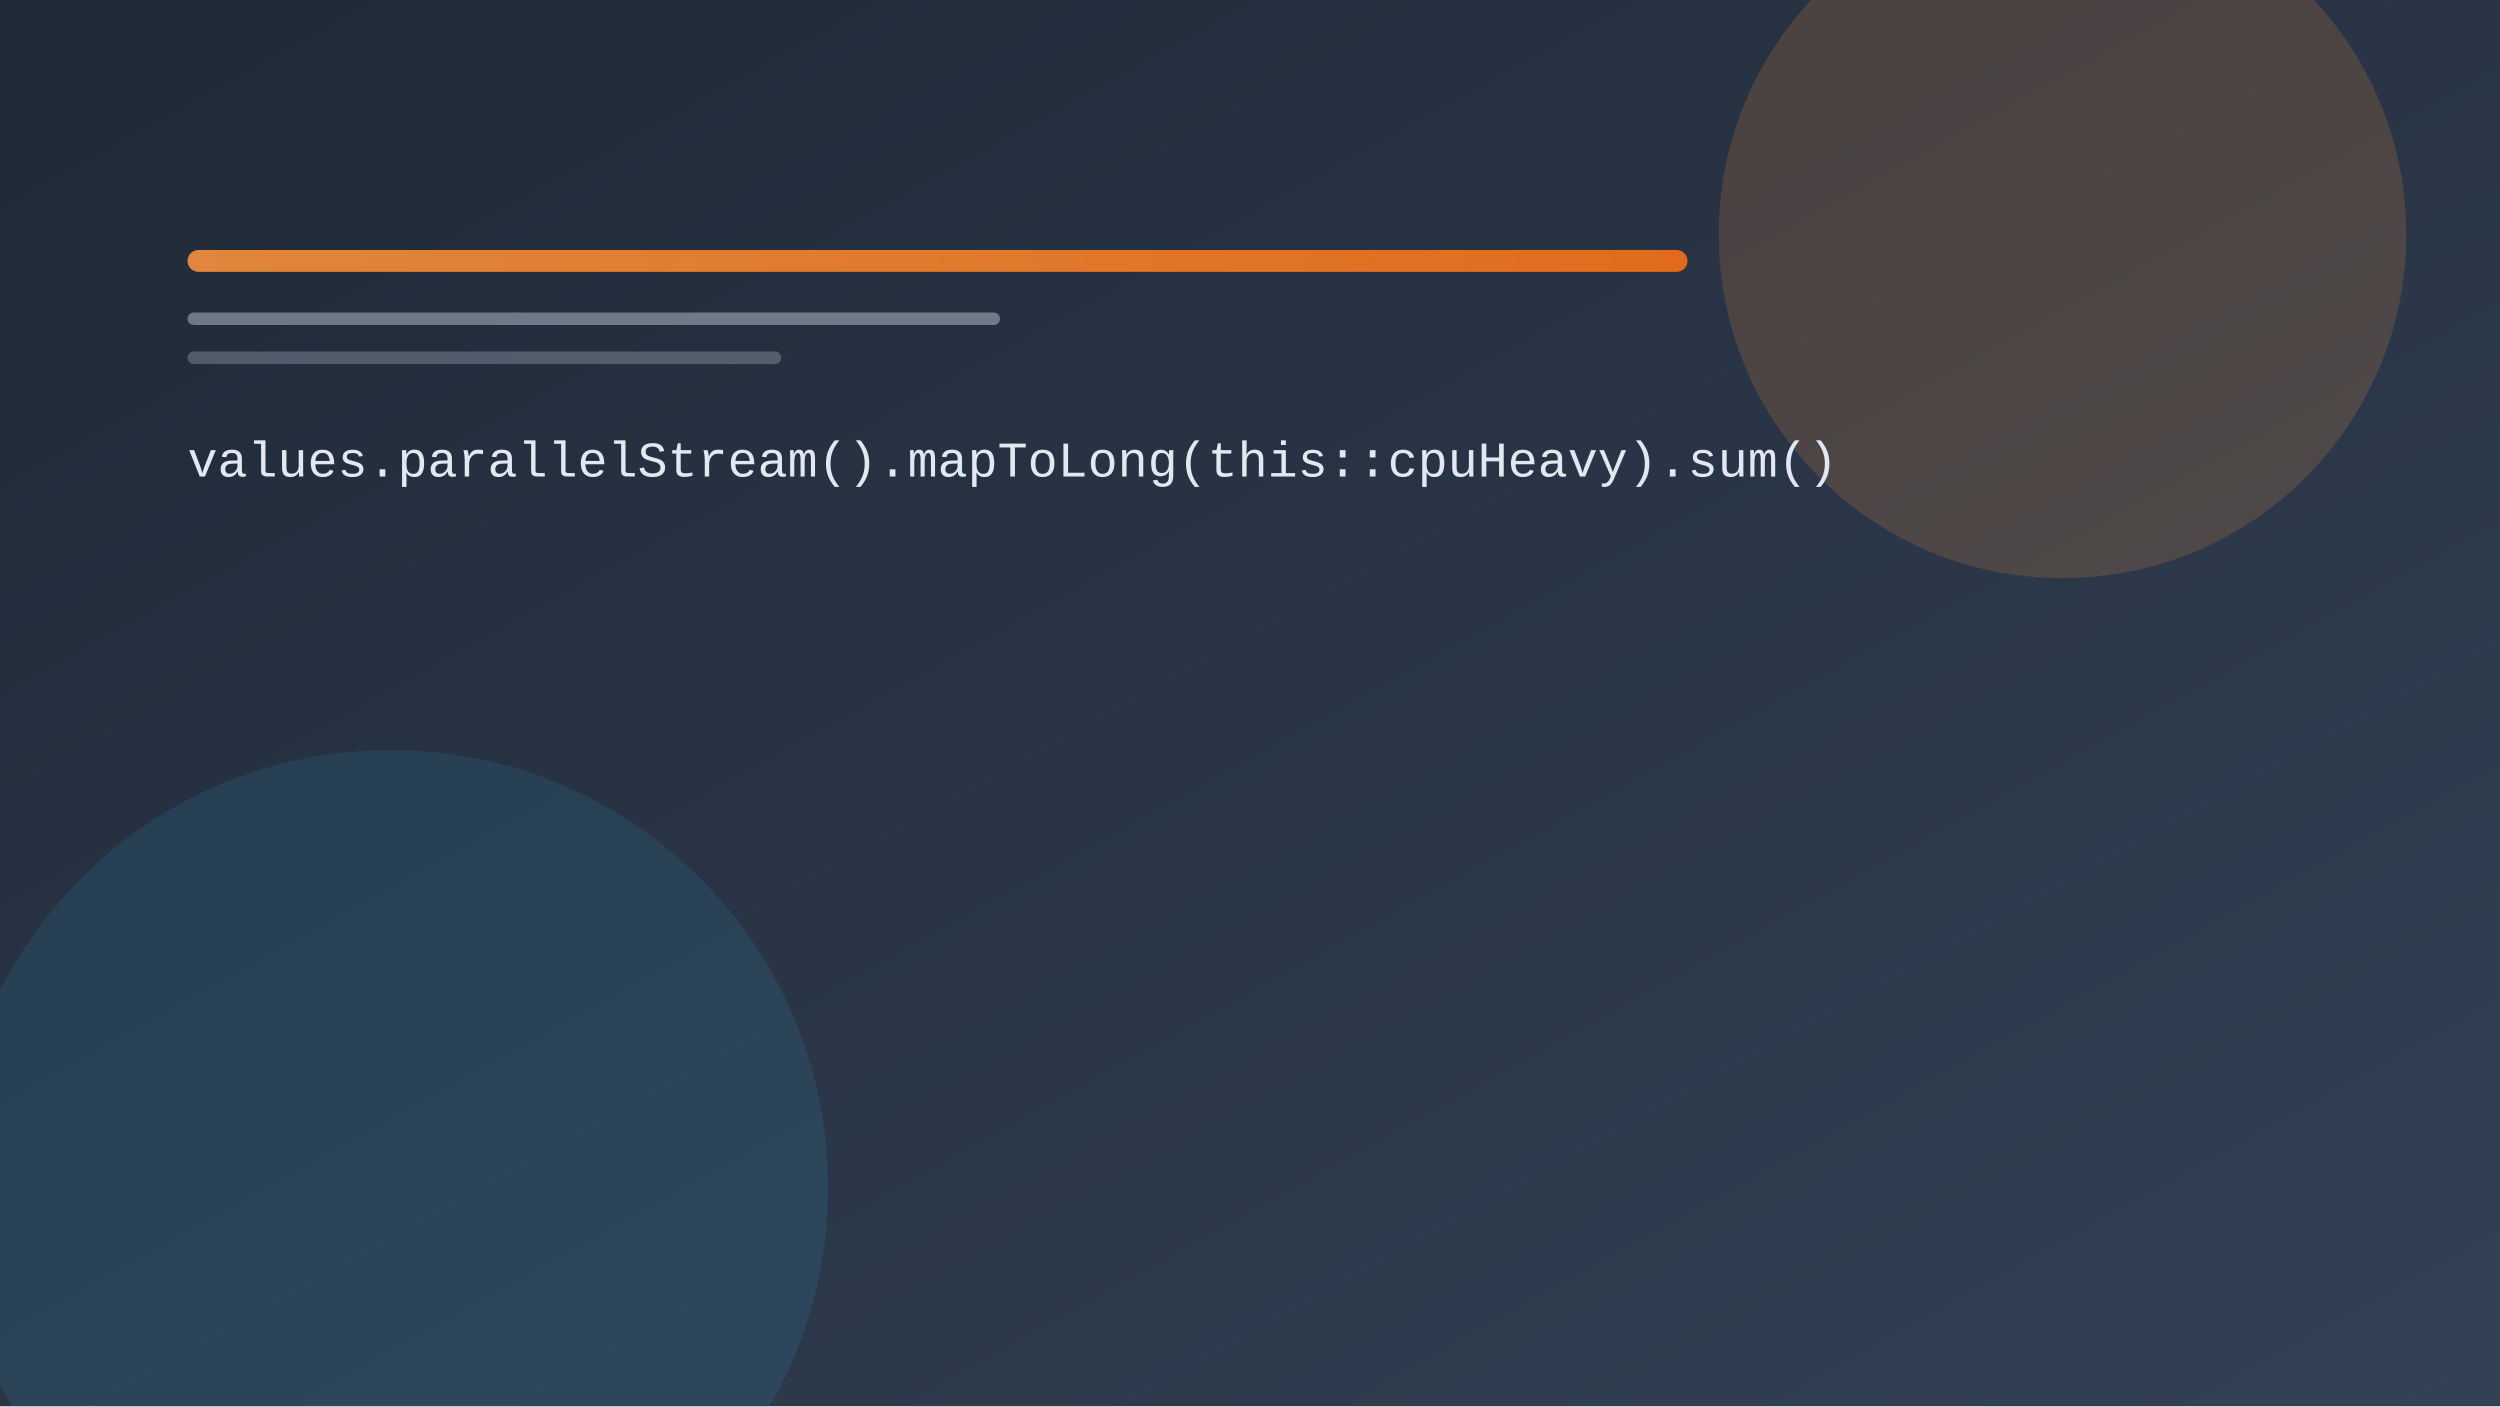
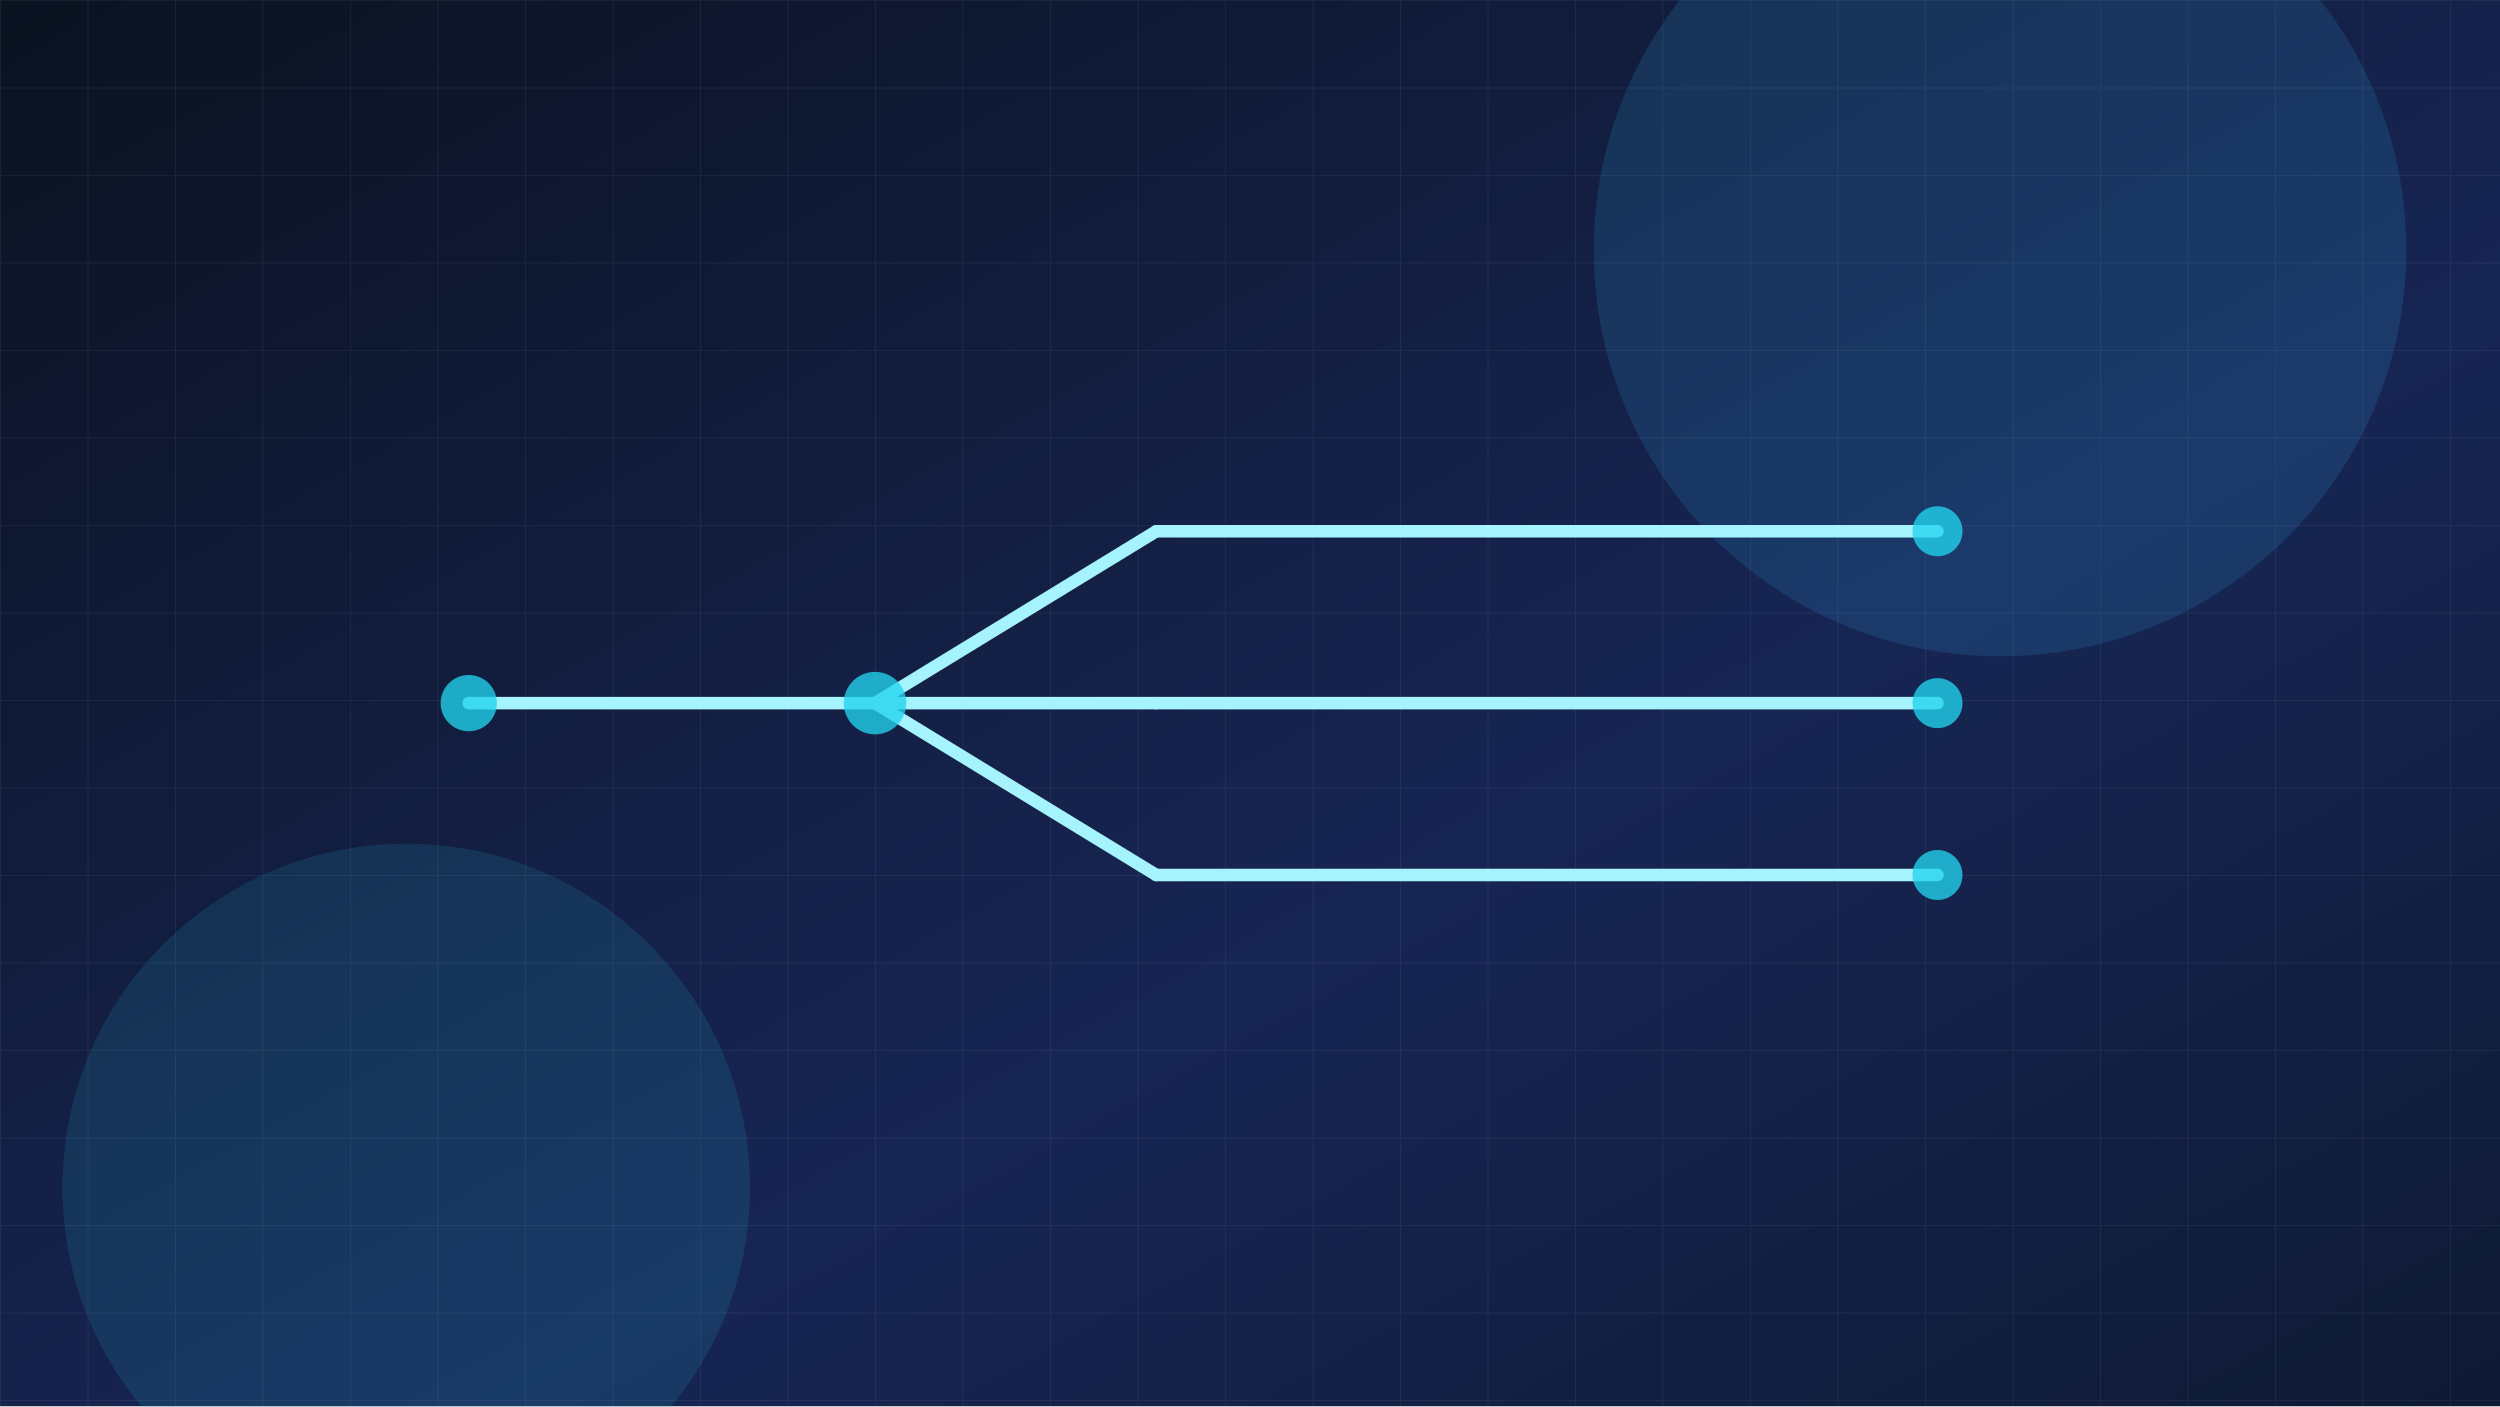
- <svg xmlns="http://www.w3.org/2000/svg" width="1600" height="900" viewBox="0 0 1600 900" role="img" aria-labelledby="title desc">
+ <svg xmlns="http://www.w3.org/2000/svg" viewBox="0 0 1600 900" role="img" aria-label="Parallel streams banner">
  <defs>
    <linearGradient id="bg" x1="0" y1="0" x2="1" y2="1">
-       <stop offset="0%" stop-color="#1f2937" />
-       <stop offset="100%" stop-color="#334155" />
+       <stop offset="0%" stop-color="#0b1220" />
+       <stop offset="60%" stop-color="#172554" />
+       <stop offset="100%" stop-color="#0e1a33" />
    </linearGradient>
-     <linearGradient id="accent" x1="0" y1="0" x2="1" y2="0">
-       <stop offset="0%" stop-color="#fb923c" />
-       <stop offset="100%" stop-color="#f97316" />
-     </linearGradient>
+     <pattern id="grid" width="56" height="56" patternUnits="userSpaceOnUse">
+       <path d="M56 0H0V56" fill="none" stroke="#dbeafe" stroke-opacity="0.08" stroke-width="1" />
+     </pattern>
  </defs>
  <rect width="1600" height="900" fill="url(#bg)" />
-   <circle cx="1320" cy="150" r="220" fill="#fb923c" opacity="0.17" />
-   <circle cx="250" cy="760" r="280" fill="#38bdf8" opacity="0.10" />
-   <rect x="120" y="160" width="960" height="14" rx="7" fill="url(#accent)" opacity="0.88" />
-   <rect x="120" y="200" width="520" height="8" rx="4" fill="#cbd5e1" opacity="0.45" />
-   <rect x="120" y="225" width="380" height="8" rx="4" fill="#cbd5e1" opacity="0.28" />
-   <text x="120" y="305" fill="#e2e8f0" font-family="Courier New, monospace" font-size="32">values.parallelStream().mapToLong(this::cpuHeavy).sum()</text>
+   <rect width="1600" height="900" fill="url(#grid)" />
+   <circle cx="1280" cy="160" r="260" fill="#38bdf8" fill-opacity="0.14" />
+   <circle cx="260" cy="760" r="220" fill="#22d3ee" fill-opacity="0.12" />
+   <g stroke="#a5f3fc" stroke-width="8" fill="none" stroke-linecap="round">
+     <path d="M300 450H560" />
+     <path d="M560 450L740 340" />
+     <path d="M560 450L740 450" />
+     <path d="M560 450L740 560" />
+     <path d="M740 340H1240" />
+     <path d="M740 450H1240" />
+     <path d="M740 560H1240" />
+   </g>
+   <g fill="#22d3ee" fill-opacity="0.78">
+     <circle cx="300" cy="450" r="18" />
+     <circle cx="560" cy="450" r="20" />
+     <circle cx="1240" cy="340" r="16" />
+     <circle cx="1240" cy="450" r="16" />
+     <circle cx="1240" cy="560" r="16" />
+   </g>
</svg>
